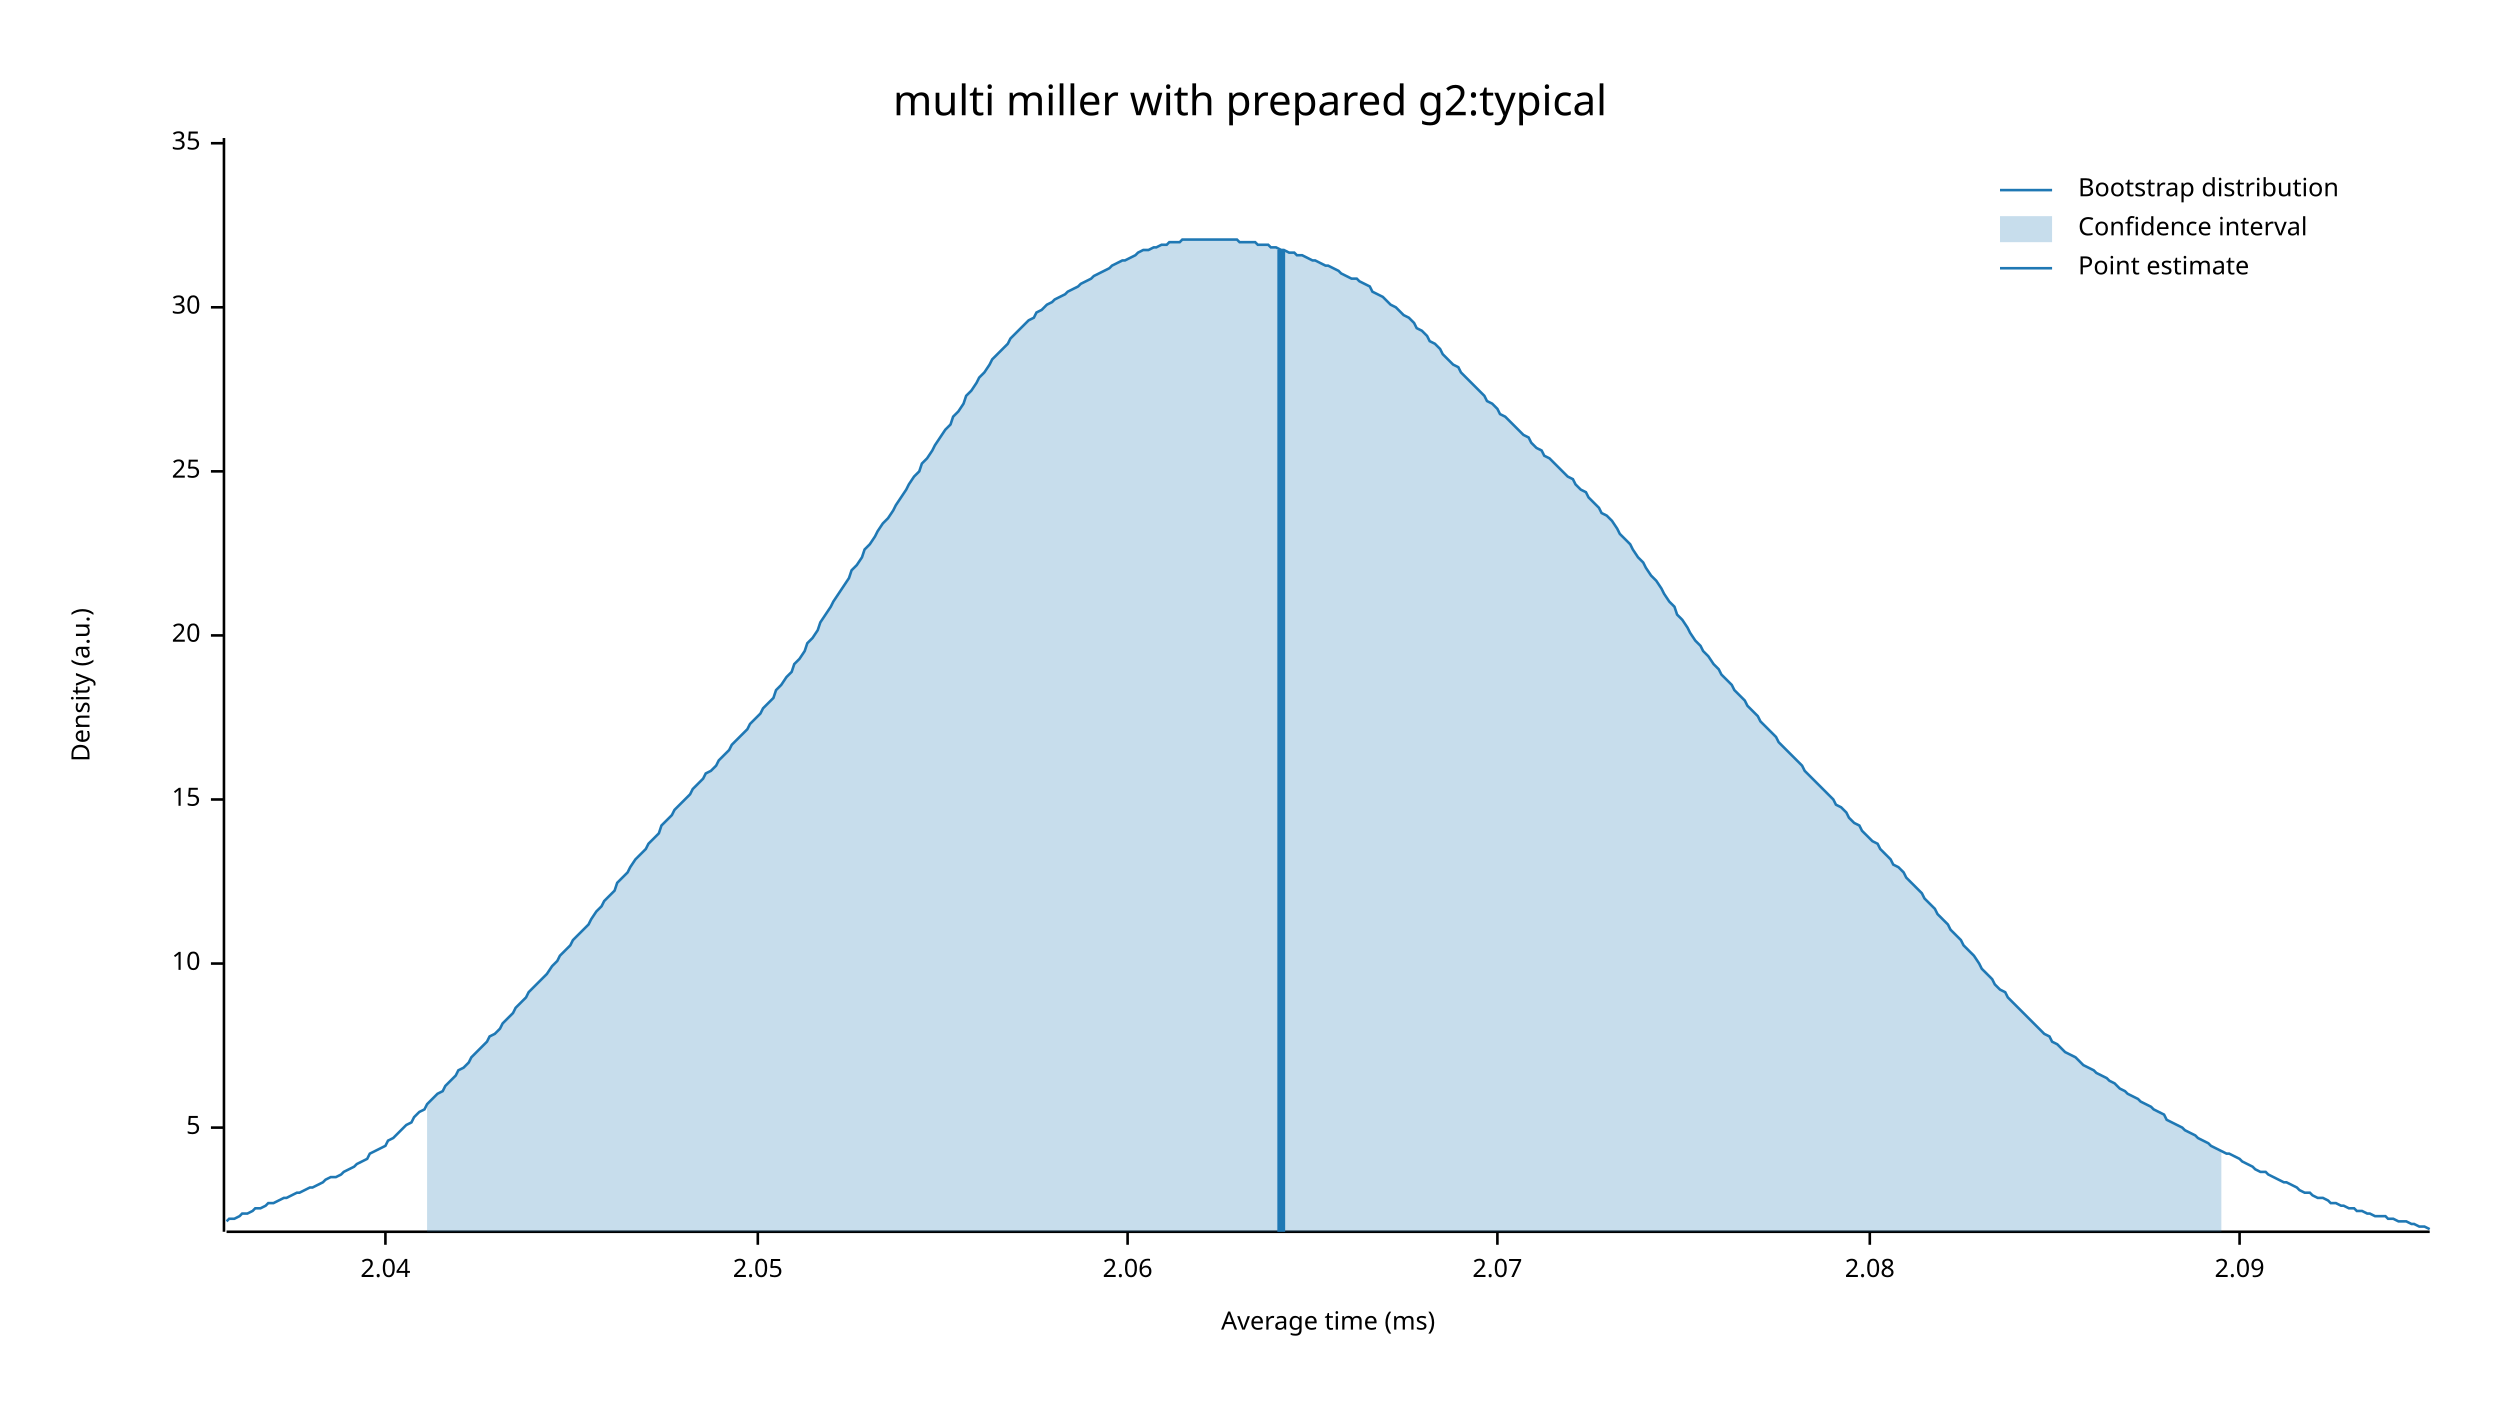
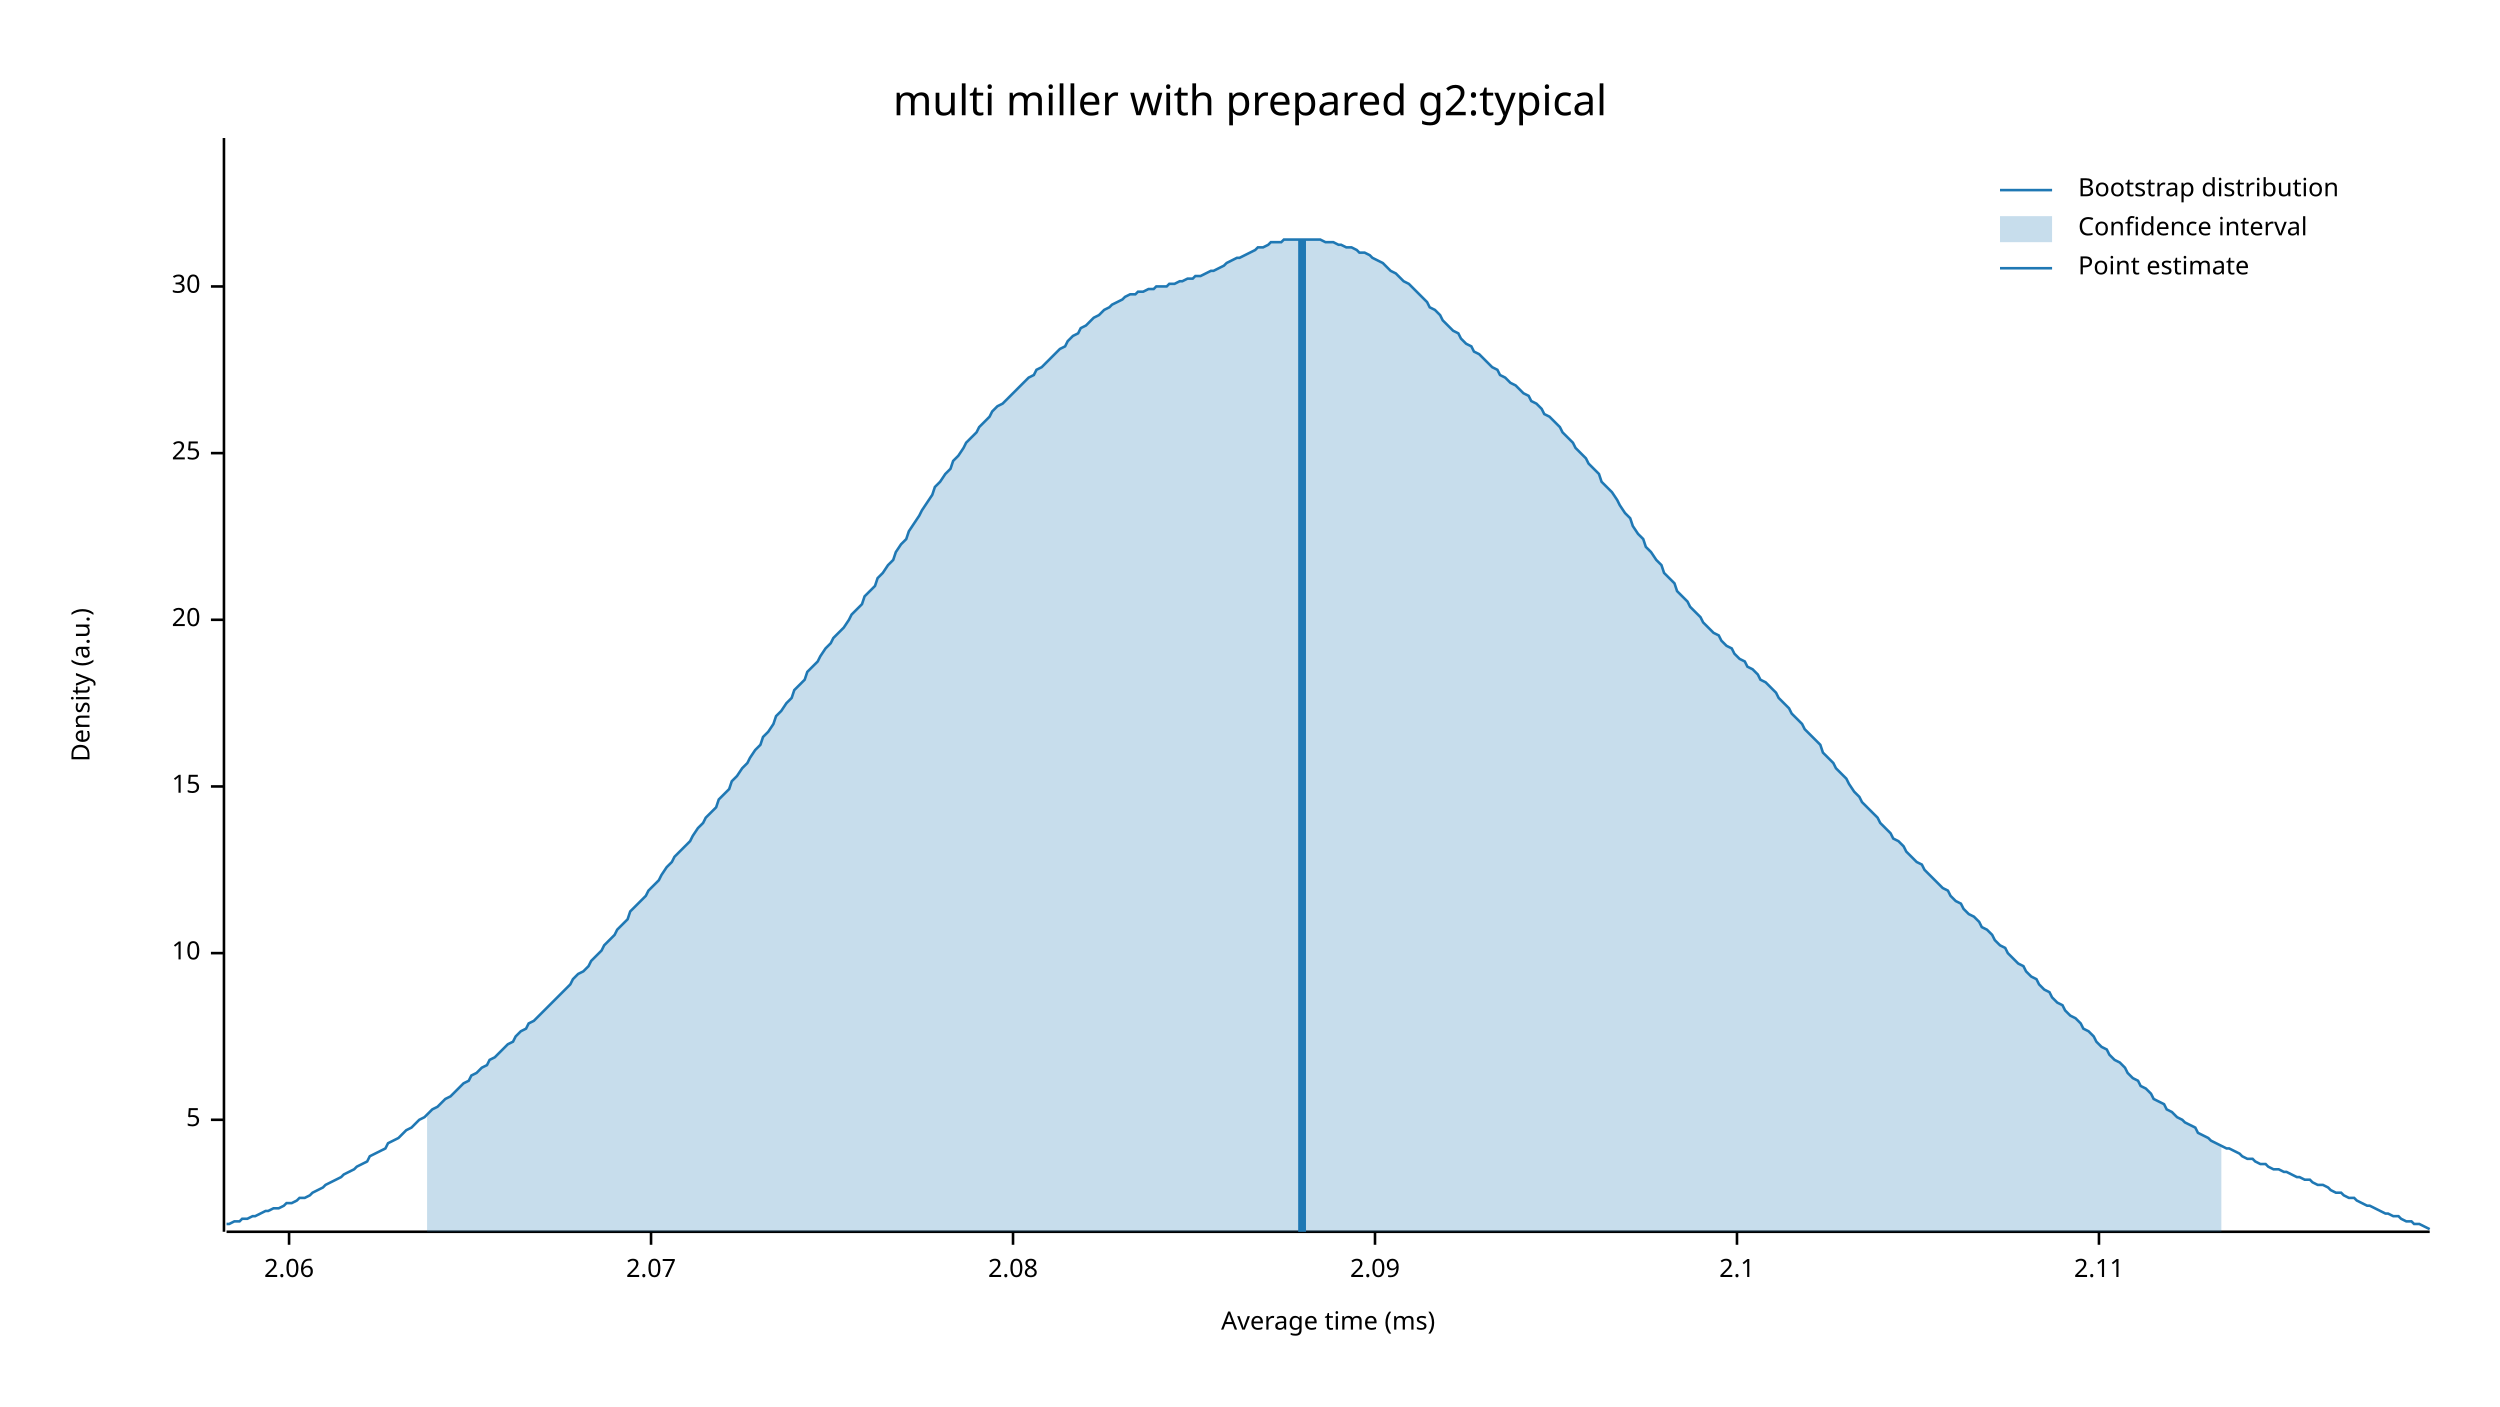
<svg xmlns="http://www.w3.org/2000/svg" width="960" height="540" viewBox="0 0 960 540">
  <text x="480" y="32" dy="0.76em" text-anchor="middle" font-family="sans-serif" font-size="16.129" opacity="1" fill="#000000">
multi miller with prepared g2:typical
</text>
  <text x="27" y="263" dy="0.76em" text-anchor="middle" font-family="sans-serif" font-size="9.677" opacity="1" fill="#000000" transform="rotate(270, 27, 263)">
Density (a.u.)
</text>
  <text x="510" y="513" dy="-0.5ex" text-anchor="middle" font-family="sans-serif" font-size="9.677" opacity="1" fill="#000000">
Average time (ms)
</text>
  <polyline fill="none" opacity="1" stroke="#000000" stroke-width="1" points="86,53 86,473 " />
-   <text x="77" y="433" dy="0.5ex" text-anchor="end" font-family="sans-serif" font-size="9.677" opacity="1" fill="#000000">
+   <text x="77" y="430" dy="0.5ex" text-anchor="end" font-family="sans-serif" font-size="9.677" opacity="1" fill="#000000">
5
</text>
-   <polyline fill="none" opacity="1" stroke="#000000" stroke-width="1" points="81,433 86,433 " />
-   <text x="77" y="370" dy="0.5ex" text-anchor="end" font-family="sans-serif" font-size="9.677" opacity="1" fill="#000000">
+   <polyline fill="none" opacity="1" stroke="#000000" stroke-width="1" points="81,430 86,430 " />
+   <text x="77" y="366" dy="0.5ex" text-anchor="end" font-family="sans-serif" font-size="9.677" opacity="1" fill="#000000">
10
</text>
-   <polyline fill="none" opacity="1" stroke="#000000" stroke-width="1" points="81,370 86,370 " />
-   <text x="77" y="307" dy="0.5ex" text-anchor="end" font-family="sans-serif" font-size="9.677" opacity="1" fill="#000000">
+   <polyline fill="none" opacity="1" stroke="#000000" stroke-width="1" points="81,366 86,366 " />
+   <text x="77" y="302" dy="0.5ex" text-anchor="end" font-family="sans-serif" font-size="9.677" opacity="1" fill="#000000">
15
</text>
-   <polyline fill="none" opacity="1" stroke="#000000" stroke-width="1" points="81,307 86,307 " />
-   <text x="77" y="244" dy="0.5ex" text-anchor="end" font-family="sans-serif" font-size="9.677" opacity="1" fill="#000000">
+   <polyline fill="none" opacity="1" stroke="#000000" stroke-width="1" points="81,302 86,302 " />
+   <text x="77" y="238" dy="0.5ex" text-anchor="end" font-family="sans-serif" font-size="9.677" opacity="1" fill="#000000">
20
</text>
-   <polyline fill="none" opacity="1" stroke="#000000" stroke-width="1" points="81,244 86,244 " />
-   <text x="77" y="181" dy="0.5ex" text-anchor="end" font-family="sans-serif" font-size="9.677" opacity="1" fill="#000000">
+   <polyline fill="none" opacity="1" stroke="#000000" stroke-width="1" points="81,238 86,238 " />
+   <text x="77" y="174" dy="0.5ex" text-anchor="end" font-family="sans-serif" font-size="9.677" opacity="1" fill="#000000">
25
</text>
-   <polyline fill="none" opacity="1" stroke="#000000" stroke-width="1" points="81,181 86,181 " />
-   <text x="77" y="118" dy="0.5ex" text-anchor="end" font-family="sans-serif" font-size="9.677" opacity="1" fill="#000000">
+   <polyline fill="none" opacity="1" stroke="#000000" stroke-width="1" points="81,174 86,174 " />
+   <text x="77" y="110" dy="0.5ex" text-anchor="end" font-family="sans-serif" font-size="9.677" opacity="1" fill="#000000">
30
</text>
-   <polyline fill="none" opacity="1" stroke="#000000" stroke-width="1" points="81,118 86,118 " />
-   <text x="77" y="55" dy="0.5ex" text-anchor="end" font-family="sans-serif" font-size="9.677" opacity="1" fill="#000000">
- 35
- </text>
-   <polyline fill="none" opacity="1" stroke="#000000" stroke-width="1" points="81,55 86,55 " />
+   <polyline fill="none" opacity="1" stroke="#000000" stroke-width="1" points="81,110 86,110 " />
  <polyline fill="none" opacity="1" stroke="#000000" stroke-width="1" points="87,473 933,473 " />
-   <text x="148" y="483" dy="0.76em" text-anchor="middle" font-family="sans-serif" font-size="9.677" opacity="1" fill="#000000">
- 2.04
- </text>
-   <polyline fill="none" opacity="1" stroke="#000000" stroke-width="1" points="148,473 148,478 " />
-   <text x="291" y="483" dy="0.76em" text-anchor="middle" font-family="sans-serif" font-size="9.677" opacity="1" fill="#000000">
- 2.05
- </text>
-   <polyline fill="none" opacity="1" stroke="#000000" stroke-width="1" points="291,473 291,478 " />
-   <text x="433" y="483" dy="0.76em" text-anchor="middle" font-family="sans-serif" font-size="9.677" opacity="1" fill="#000000">
+   <text x="111" y="483" dy="0.76em" text-anchor="middle" font-family="sans-serif" font-size="9.677" opacity="1" fill="#000000">
2.06
</text>
-   <polyline fill="none" opacity="1" stroke="#000000" stroke-width="1" points="433,473 433,478 " />
-   <text x="575" y="483" dy="0.76em" text-anchor="middle" font-family="sans-serif" font-size="9.677" opacity="1" fill="#000000">
+   <polyline fill="none" opacity="1" stroke="#000000" stroke-width="1" points="111,473 111,478 " />
+   <text x="250" y="483" dy="0.76em" text-anchor="middle" font-family="sans-serif" font-size="9.677" opacity="1" fill="#000000">
2.07
</text>
-   <polyline fill="none" opacity="1" stroke="#000000" stroke-width="1" points="575,473 575,478 " />
-   <text x="718" y="483" dy="0.76em" text-anchor="middle" font-family="sans-serif" font-size="9.677" opacity="1" fill="#000000">
+   <polyline fill="none" opacity="1" stroke="#000000" stroke-width="1" points="250,473 250,478 " />
+   <text x="389" y="483" dy="0.76em" text-anchor="middle" font-family="sans-serif" font-size="9.677" opacity="1" fill="#000000">
2.08
</text>
-   <polyline fill="none" opacity="1" stroke="#000000" stroke-width="1" points="718,473 718,478 " />
-   <text x="860" y="483" dy="0.76em" text-anchor="middle" font-family="sans-serif" font-size="9.677" opacity="1" fill="#000000">
+   <polyline fill="none" opacity="1" stroke="#000000" stroke-width="1" points="389,473 389,478 " />
+   <text x="528" y="483" dy="0.76em" text-anchor="middle" font-family="sans-serif" font-size="9.677" opacity="1" fill="#000000">
2.09
</text>
-   <polyline fill="none" opacity="1" stroke="#000000" stroke-width="1" points="860,473 860,478 " />
-   <polyline fill="none" opacity="1" stroke="#1F78B4" stroke-width="1" points="87,469 88,468 90,468 92,467 93,466 95,466 97,465 98,464 100,464 102,463 103,462 105,462 107,461 109,460 110,460 112,459 114,458 115,458 117,457 119,456 120,456 122,455 124,454 125,453 127,452 129,452 131,451 132,450 134,449 136,448 137,447 139,446 141,445 142,443 144,442 146,441 148,440 149,438 151,437 153,435 154,434 156,432 158,431 159,429 161,427 163,426 164,424 166,422 168,420 170,419 171,417 173,415 175,413 176,411 178,410 180,408 181,406 183,404 185,402 187,400 188,398 190,397 192,395 193,393 195,391 197,389 198,387 200,385 202,383 203,381 205,379 207,377 209,375 210,374 212,371 214,369 215,367 217,365 219,363 220,361 222,359 224,357 226,355 227,353 229,350 231,348 232,346 234,344 236,342 237,339 239,337 241,335 242,333 244,330 246,328 248,326 249,324 251,322 253,320 254,317 256,315 258,313 259,311 261,309 263,307 265,305 266,303 268,301 270,299 271,297 273,296 275,294 276,292 278,290 280,288 281,286 283,284 285,282 287,280 288,278 290,276 292,274 293,272 295,270 297,268 298,265 300,263 302,260 304,258 305,255 307,253 309,250 310,247 312,245 314,242 315,239 317,236 319,233 320,231 322,228 324,225 326,222 327,219 329,217 331,214 332,211 334,209 336,206 337,204 339,201 341,199 343,196 344,194 346,191 348,188 349,186 351,183 353,181 354,178 356,176 358,173 359,171 361,168 363,165 365,163 366,160 368,158 370,155 371,152 373,150 375,147 376,145 378,143 380,140 381,138 383,136 385,134 387,132 388,130 390,128 392,126 393,125 395,123 397,122 398,120 400,119 402,117 404,116 405,115 407,114 409,113 410,112 412,111 414,110 415,109 417,108 419,107 420,106 422,105 424,104 426,103 427,102 429,101 431,100 432,100 434,99 436,98 437,97 439,96 441,96 443,95 444,95 446,94 448,94 449,93 451,93 453,93 454,92 456,92 458,92 459,92 461,92 463,92 465,92 466,92 468,92 470,92 471,92 473,92 475,92 476,93 478,93 480,93 482,93 483,94 485,94 487,94 488,95 490,95 492,96 493,96 495,97 497,97 498,98 500,98 502,99 504,100 505,100 507,101 509,102 510,102 512,103 514,104 515,105 517,106 519,107 521,107 522,108 524,109 526,110 527,112 529,113 531,114 532,115 534,117 536,118 537,119 539,121 541,122 543,124 544,126 546,127 548,129 549,131 551,132 553,134 554,136 556,138 558,140 560,141 561,143 563,145 565,147 566,148 568,150 570,152 571,154 573,155 575,157 576,159 578,160 580,162 582,164 583,165 585,167 587,168 588,170 590,172 592,173 593,175 595,176 597,178 599,180 600,181 602,183 604,184 605,186 607,188 609,189 610,191 612,193 614,195 615,197 617,198 619,200 621,203 622,205 624,207 626,209 627,211 629,214 631,216 632,218 634,221 636,223 638,226 639,228 641,231 643,233 644,236 646,238 648,241 649,243 651,246 653,248 654,250 656,252 658,255 660,257 661,259 663,261 665,263 666,265 668,267 670,269 671,271 673,273 675,275 676,277 678,279 680,281 682,283 683,285 685,287 687,289 688,290 690,292 692,294 693,296 695,298 697,300 699,302 700,303 702,305 704,307 705,309 707,310 709,312 710,314 712,316 714,317 715,319 717,321 719,323 721,324 722,326 724,328 726,330 727,332 729,333 731,335 732,337 734,339 736,341 738,343 739,345 741,347 743,349 744,351 746,353 748,355 749,357 751,359 753,361 754,363 756,365 758,367 760,370 761,372 763,374 765,376 766,378 768,380 770,381 771,383 773,385 775,387 777,389 778,390 780,392 782,394 783,395 785,397 787,398 788,400 790,401 792,403 793,404 795,405 797,406 799,408 800,409 802,410 804,411 805,412 807,413 809,414 810,415 812,416 814,418 816,419 817,420 819,421 821,422 822,423 824,424 826,425 827,426 829,427 831,428 832,430 834,431 836,432 838,433 839,434 841,435 843,436 844,437 846,438 848,439 849,440 851,441 853,442 855,443 856,443 858,444 860,445 861,446 863,447 865,448 866,449 868,450 870,450 871,451 873,452 875,453 877,454 878,454 880,455 882,456 883,457 885,458 887,458 888,459 890,460 892,460 894,461 895,462 897,462 899,463 900,463 902,464 904,464 905,465 907,465 909,466 910,466 912,467 914,467 916,467 917,468 919,468 921,469 922,469 924,469 926,470 927,470 929,471 931,471 933,472 " />
-   <polygon opacity="0.25" fill="#1F78B4" points="164,424 166,422 168,420 170,419 171,417 173,415 175,413 176,411 178,410 180,408 181,406 183,404 185,402 187,400 188,398 190,397 192,395 193,393 195,391 197,389 198,387 200,385 202,383 203,381 205,379 207,377 209,375 210,374 212,371 214,369 215,367 217,365 219,363 220,361 222,359 224,357 226,355 227,353 229,350 231,348 232,346 234,344 236,342 237,339 239,337 241,335 242,333 244,330 246,328 248,326 249,324 251,322 253,320 254,317 256,315 258,313 259,311 261,309 263,307 265,305 266,303 268,301 270,299 271,297 273,296 275,294 276,292 278,290 280,288 281,286 283,284 285,282 287,280 288,278 290,276 292,274 293,272 295,270 297,268 298,265 300,263 302,260 304,258 305,255 307,253 309,250 310,247 312,245 314,242 315,239 317,236 319,233 320,231 322,228 324,225 326,222 327,219 329,217 331,214 332,211 334,209 336,206 337,204 339,201 341,199 343,196 344,194 346,191 348,188 349,186 351,183 353,181 354,178 356,176 358,173 359,171 361,168 363,165 365,163 366,160 368,158 370,155 371,152 373,150 375,147 376,145 378,143 380,140 381,138 383,136 385,134 387,132 388,130 390,128 392,126 393,125 395,123 397,122 398,120 400,119 402,117 404,116 405,115 407,114 409,113 410,112 412,111 414,110 415,109 417,108 419,107 420,106 422,105 424,104 426,103 427,102 429,101 431,100 432,100 434,99 436,98 437,97 439,96 441,96 443,95 444,95 446,94 448,94 449,93 451,93 453,93 454,92 456,92 458,92 459,92 461,92 463,92 465,92 466,92 468,92 470,92 471,92 473,92 475,92 476,93 478,93 480,93 482,93 483,94 485,94 487,94 488,95 490,95 492,96 493,96 495,97 497,97 498,98 500,98 502,99 504,100 505,100 507,101 509,102 510,102 512,103 514,104 515,105 517,106 519,107 521,107 522,108 524,109 526,110 527,112 529,113 531,114 532,115 534,117 536,118 537,119 539,121 541,122 543,124 544,126 546,127 548,129 549,131 551,132 553,134 554,136 556,138 558,140 560,141 561,143 563,145 565,147 566,148 568,150 570,152 571,154 573,155 575,157 576,159 578,160 580,162 582,164 583,165 585,167 587,168 588,170 590,172 592,173 593,175 595,176 597,178 599,180 600,181 602,183 604,184 605,186 607,188 609,189 610,191 612,193 614,195 615,197 617,198 619,200 621,203 622,205 624,207 626,209 627,211 629,214 631,216 632,218 634,221 636,223 638,226 639,228 641,231 643,233 644,236 646,238 648,241 649,243 651,246 653,248 654,250 656,252 658,255 660,257 661,259 663,261 665,263 666,265 668,267 670,269 671,271 673,273 675,275 676,277 678,279 680,281 682,283 683,285 685,287 687,289 688,290 690,292 692,294 693,296 695,298 697,300 699,302 700,303 702,305 704,307 705,309 707,310 709,312 710,314 712,316 714,317 715,319 717,321 719,323 721,324 722,326 724,328 726,330 727,332 729,333 731,335 732,337 734,339 736,341 738,343 739,345 741,347 743,349 744,351 746,353 748,355 749,357 751,359 753,361 754,363 756,365 758,367 760,370 761,372 763,374 765,376 766,378 768,380 770,381 771,383 773,385 775,387 777,389 778,390 780,392 782,394 783,395 785,397 787,398 788,400 790,401 792,403 793,404 795,405 797,406 799,408 800,409 802,410 804,411 805,412 807,413 809,414 810,415 812,416 814,418 816,419 817,420 819,421 821,422 822,423 824,424 826,425 827,426 829,427 831,428 832,430 834,431 836,432 838,433 839,434 841,435 843,436 844,437 846,438 848,439 849,440 851,441 853,442 853,473 164,473 " />
-   <polyline fill="none" opacity="1" stroke="#1F78B4" stroke-width="3" points="492,473 492,96 " />
+   <polyline fill="none" opacity="1" stroke="#000000" stroke-width="1" points="528,473 528,478 " />
+   <text x="667" y="483" dy="0.76em" text-anchor="middle" font-family="sans-serif" font-size="9.677" opacity="1" fill="#000000">
+ 2.1
+ </text>
+   <polyline fill="none" opacity="1" stroke="#000000" stroke-width="1" points="667,473 667,478 " />
+   <text x="806" y="483" dy="0.76em" text-anchor="middle" font-family="sans-serif" font-size="9.677" opacity="1" fill="#000000">
+ 2.11
+ </text>
+   <polyline fill="none" opacity="1" stroke="#000000" stroke-width="1" points="806,473 806,478 " />
+   <polyline fill="none" opacity="1" stroke="#1F78B4" stroke-width="1" points="87,470 88,470 90,469 92,469 93,468 95,468 97,467 98,467 100,466 102,465 103,465 105,464 107,464 109,463 110,462 112,462 114,461 115,460 117,460 119,459 120,458 122,457 124,456 125,455 127,454 129,453 131,452 132,451 134,450 136,449 137,448 139,447 141,446 142,444 144,443 146,442 148,441 149,439 151,438 153,437 154,436 156,434 158,433 159,432 161,430 163,429 164,428 166,426 168,425 170,423 171,422 173,421 175,419 176,418 178,416 180,415 181,413 183,412 185,410 187,409 188,407 190,406 192,404 193,403 195,401 197,400 198,398 200,396 202,395 203,393 205,392 207,390 209,388 210,387 212,385 214,383 215,382 217,380 219,378 220,376 222,374 224,373 226,371 227,369 229,367 231,365 232,363 234,361 236,359 237,357 239,355 241,353 242,350 244,348 246,346 248,344 249,342 251,340 253,338 254,336 256,333 258,331 259,329 261,327 263,325 265,323 266,321 268,318 270,316 271,314 273,312 275,310 276,307 278,305 280,303 281,300 283,298 285,295 287,293 288,291 290,288 292,286 293,283 295,281 297,278 298,275 300,273 302,270 304,268 305,265 307,263 309,261 310,258 312,256 314,254 315,252 317,249 319,247 320,245 322,243 324,241 326,238 327,236 329,234 331,232 332,229 334,227 336,225 337,222 339,220 341,217 343,215 344,212 346,209 348,207 349,204 351,201 353,198 354,196 356,193 358,190 359,187 361,185 363,182 365,180 366,177 368,175 370,172 371,170 373,168 375,166 376,164 378,162 380,160 381,158 383,156 385,155 387,153 388,152 390,150 392,148 393,147 395,145 397,144 398,142 400,141 402,139 404,137 405,136 407,134 409,133 410,131 412,129 414,128 415,126 417,125 419,123 420,122 422,121 424,119 426,118 427,117 429,116 431,115 432,114 434,113 436,113 437,112 439,112 441,111 443,111 444,110 446,110 448,110 449,109 451,109 453,108 454,108 456,107 458,107 459,106 461,106 463,105 465,104 466,104 468,103 470,102 471,101 473,100 475,99 476,99 478,98 480,97 482,96 483,95 485,95 487,94 488,93 490,93 492,93 493,92 495,92 497,92 498,92 500,92 502,92 504,92 505,92 507,92 509,93 510,93 512,93 514,94 515,94 517,95 519,95 521,96 522,97 524,97 526,98 527,99 529,100 531,101 532,102 534,104 536,105 537,106 539,108 541,109 543,111 544,112 546,114 548,116 549,118 551,119 553,121 554,123 556,125 558,127 560,128 561,130 563,132 565,133 566,135 568,136 570,138 571,139 573,141 575,142 576,144 578,145 580,147 582,148 583,149 585,151 587,152 588,154 590,155 592,157 593,159 595,160 597,162 599,164 600,166 602,168 604,170 605,172 607,174 609,176 610,178 612,180 614,182 615,185 617,187 619,189 621,192 622,194 624,197 626,199 627,202 629,205 631,207 632,210 634,212 636,215 638,217 639,220 641,222 643,224 644,227 646,229 648,231 649,233 651,235 653,237 654,239 656,241 658,243 660,244 661,246 663,248 665,249 666,251 668,253 670,254 671,256 673,257 675,259 676,261 678,262 680,264 682,266 683,268 685,270 687,272 688,274 690,276 692,278 693,280 695,282 697,284 699,286 700,289 702,291 704,293 705,295 707,297 709,299 710,301 712,304 714,306 715,308 717,310 719,312 721,314 722,316 724,318 726,320 727,322 729,323 731,325 732,327 734,329 736,331 738,332 739,334 741,336 743,338 744,339 746,341 748,342 749,344 751,346 753,347 754,349 756,351 758,352 760,354 761,356 763,357 765,359 766,361 768,363 770,364 771,366 773,368 775,370 777,371 778,373 780,375 782,376 783,378 785,380 787,381 788,383 790,385 792,386 793,388 795,390 797,391 799,393 800,395 802,396 804,398 805,400 807,402 809,403 810,405 812,407 814,408 816,410 817,412 819,414 821,415 822,417 824,418 826,420 827,422 829,423 831,424 832,426 834,427 836,429 838,430 839,431 841,432 843,433 844,435 846,436 848,437 849,438 851,439 853,440 855,441 856,441 858,442 860,443 861,444 863,445 865,445 866,446 868,447 870,447 871,448 873,449 875,449 877,450 878,450 880,451 882,452 883,452 885,453 887,453 888,454 890,455 892,455 894,456 895,457 897,458 899,458 900,459 902,460 904,460 905,461 907,462 909,463 910,463 912,464 914,465 916,466 917,466 919,467 921,467 922,468 924,469 926,469 927,470 929,470 931,471 933,472 " />
+   <polygon opacity="0.25" fill="#1F78B4" points="164,428 166,426 168,425 170,423 171,422 173,421 175,419 176,418 178,416 180,415 181,413 183,412 185,410 187,409 188,407 190,406 192,404 193,403 195,401 197,400 198,398 200,396 202,395 203,393 205,392 207,390 209,388 210,387 212,385 214,383 215,382 217,380 219,378 220,376 222,374 224,373 226,371 227,369 229,367 231,365 232,363 234,361 236,359 237,357 239,355 241,353 242,350 244,348 246,346 248,344 249,342 251,340 253,338 254,336 256,333 258,331 259,329 261,327 263,325 265,323 266,321 268,318 270,316 271,314 273,312 275,310 276,307 278,305 280,303 281,300 283,298 285,295 287,293 288,291 290,288 292,286 293,283 295,281 297,278 298,275 300,273 302,270 304,268 305,265 307,263 309,261 310,258 312,256 314,254 315,252 317,249 319,247 320,245 322,243 324,241 326,238 327,236 329,234 331,232 332,229 334,227 336,225 337,222 339,220 341,217 343,215 344,212 346,209 348,207 349,204 351,201 353,198 354,196 356,193 358,190 359,187 361,185 363,182 365,180 366,177 368,175 370,172 371,170 373,168 375,166 376,164 378,162 380,160 381,158 383,156 385,155 387,153 388,152 390,150 392,148 393,147 395,145 397,144 398,142 400,141 402,139 404,137 405,136 407,134 409,133 410,131 412,129 414,128 415,126 417,125 419,123 420,122 422,121 424,119 426,118 427,117 429,116 431,115 432,114 434,113 436,113 437,112 439,112 441,111 443,111 444,110 446,110 448,110 449,109 451,109 453,108 454,108 456,107 458,107 459,106 461,106 463,105 465,104 466,104 468,103 470,102 471,101 473,100 475,99 476,99 478,98 480,97 482,96 483,95 485,95 487,94 488,93 490,93 492,93 493,92 495,92 497,92 498,92 500,92 502,92 504,92 505,92 507,92 509,93 510,93 512,93 514,94 515,94 517,95 519,95 521,96 522,97 524,97 526,98 527,99 529,100 531,101 532,102 534,104 536,105 537,106 539,108 541,109 543,111 544,112 546,114 548,116 549,118 551,119 553,121 554,123 556,125 558,127 560,128 561,130 563,132 565,133 566,135 568,136 570,138 571,139 573,141 575,142 576,144 578,145 580,147 582,148 583,149 585,151 587,152 588,154 590,155 592,157 593,159 595,160 597,162 599,164 600,166 602,168 604,170 605,172 607,174 609,176 610,178 612,180 614,182 615,185 617,187 619,189 621,192 622,194 624,197 626,199 627,202 629,205 631,207 632,210 634,212 636,215 638,217 639,220 641,222 643,224 644,227 646,229 648,231 649,233 651,235 653,237 654,239 656,241 658,243 660,244 661,246 663,248 665,249 666,251 668,253 670,254 671,256 673,257 675,259 676,261 678,262 680,264 682,266 683,268 685,270 687,272 688,274 690,276 692,278 693,280 695,282 697,284 699,286 700,289 702,291 704,293 705,295 707,297 709,299 710,301 712,304 714,306 715,308 717,310 719,312 721,314 722,316 724,318 726,320 727,322 729,323 731,325 732,327 734,329 736,331 738,332 739,334 741,336 743,338 744,339 746,341 748,342 749,344 751,346 753,347 754,349 756,351 758,352 760,354 761,356 763,357 765,359 766,361 768,363 770,364 771,366 773,368 775,370 777,371 778,373 780,375 782,376 783,378 785,380 787,381 788,383 790,385 792,386 793,388 795,390 797,391 799,393 800,395 802,396 804,398 805,400 807,402 809,403 810,405 812,407 814,408 816,410 817,412 819,414 821,415 822,417 824,418 826,420 827,422 829,423 831,424 832,426 834,427 836,429 838,430 839,431 841,432 843,433 844,435 846,436 848,437 849,438 851,439 853,440 853,473 164,473 " />
+   <polyline fill="none" opacity="1" stroke="#1F78B4" stroke-width="3" points="500,473 500,92 " />
  <text x="798" y="68" dy="0.76em" text-anchor="start" font-family="sans-serif" font-size="9.677" opacity="1" fill="#000000">
Bootstrap distribution
</text>
  <text x="798" y="83" dy="0.76em" text-anchor="start" font-family="sans-serif" font-size="9.677" opacity="1" fill="#000000">
Confidence interval
</text>
  <text x="798" y="98" dy="0.76em" text-anchor="start" font-family="sans-serif" font-size="9.677" opacity="1" fill="#000000">
Point estimate
</text>
  <polyline fill="none" opacity="1" stroke="#1F78B4" stroke-width="1" points="768,73 788,73 " />
  <rect x="768" y="83" width="20" height="10" opacity="0.25" fill="#1F78B4" stroke="none" />
  <polyline fill="none" opacity="1" stroke="#1F78B4" stroke-width="1" points="768,103 788,103 " />
</svg>
